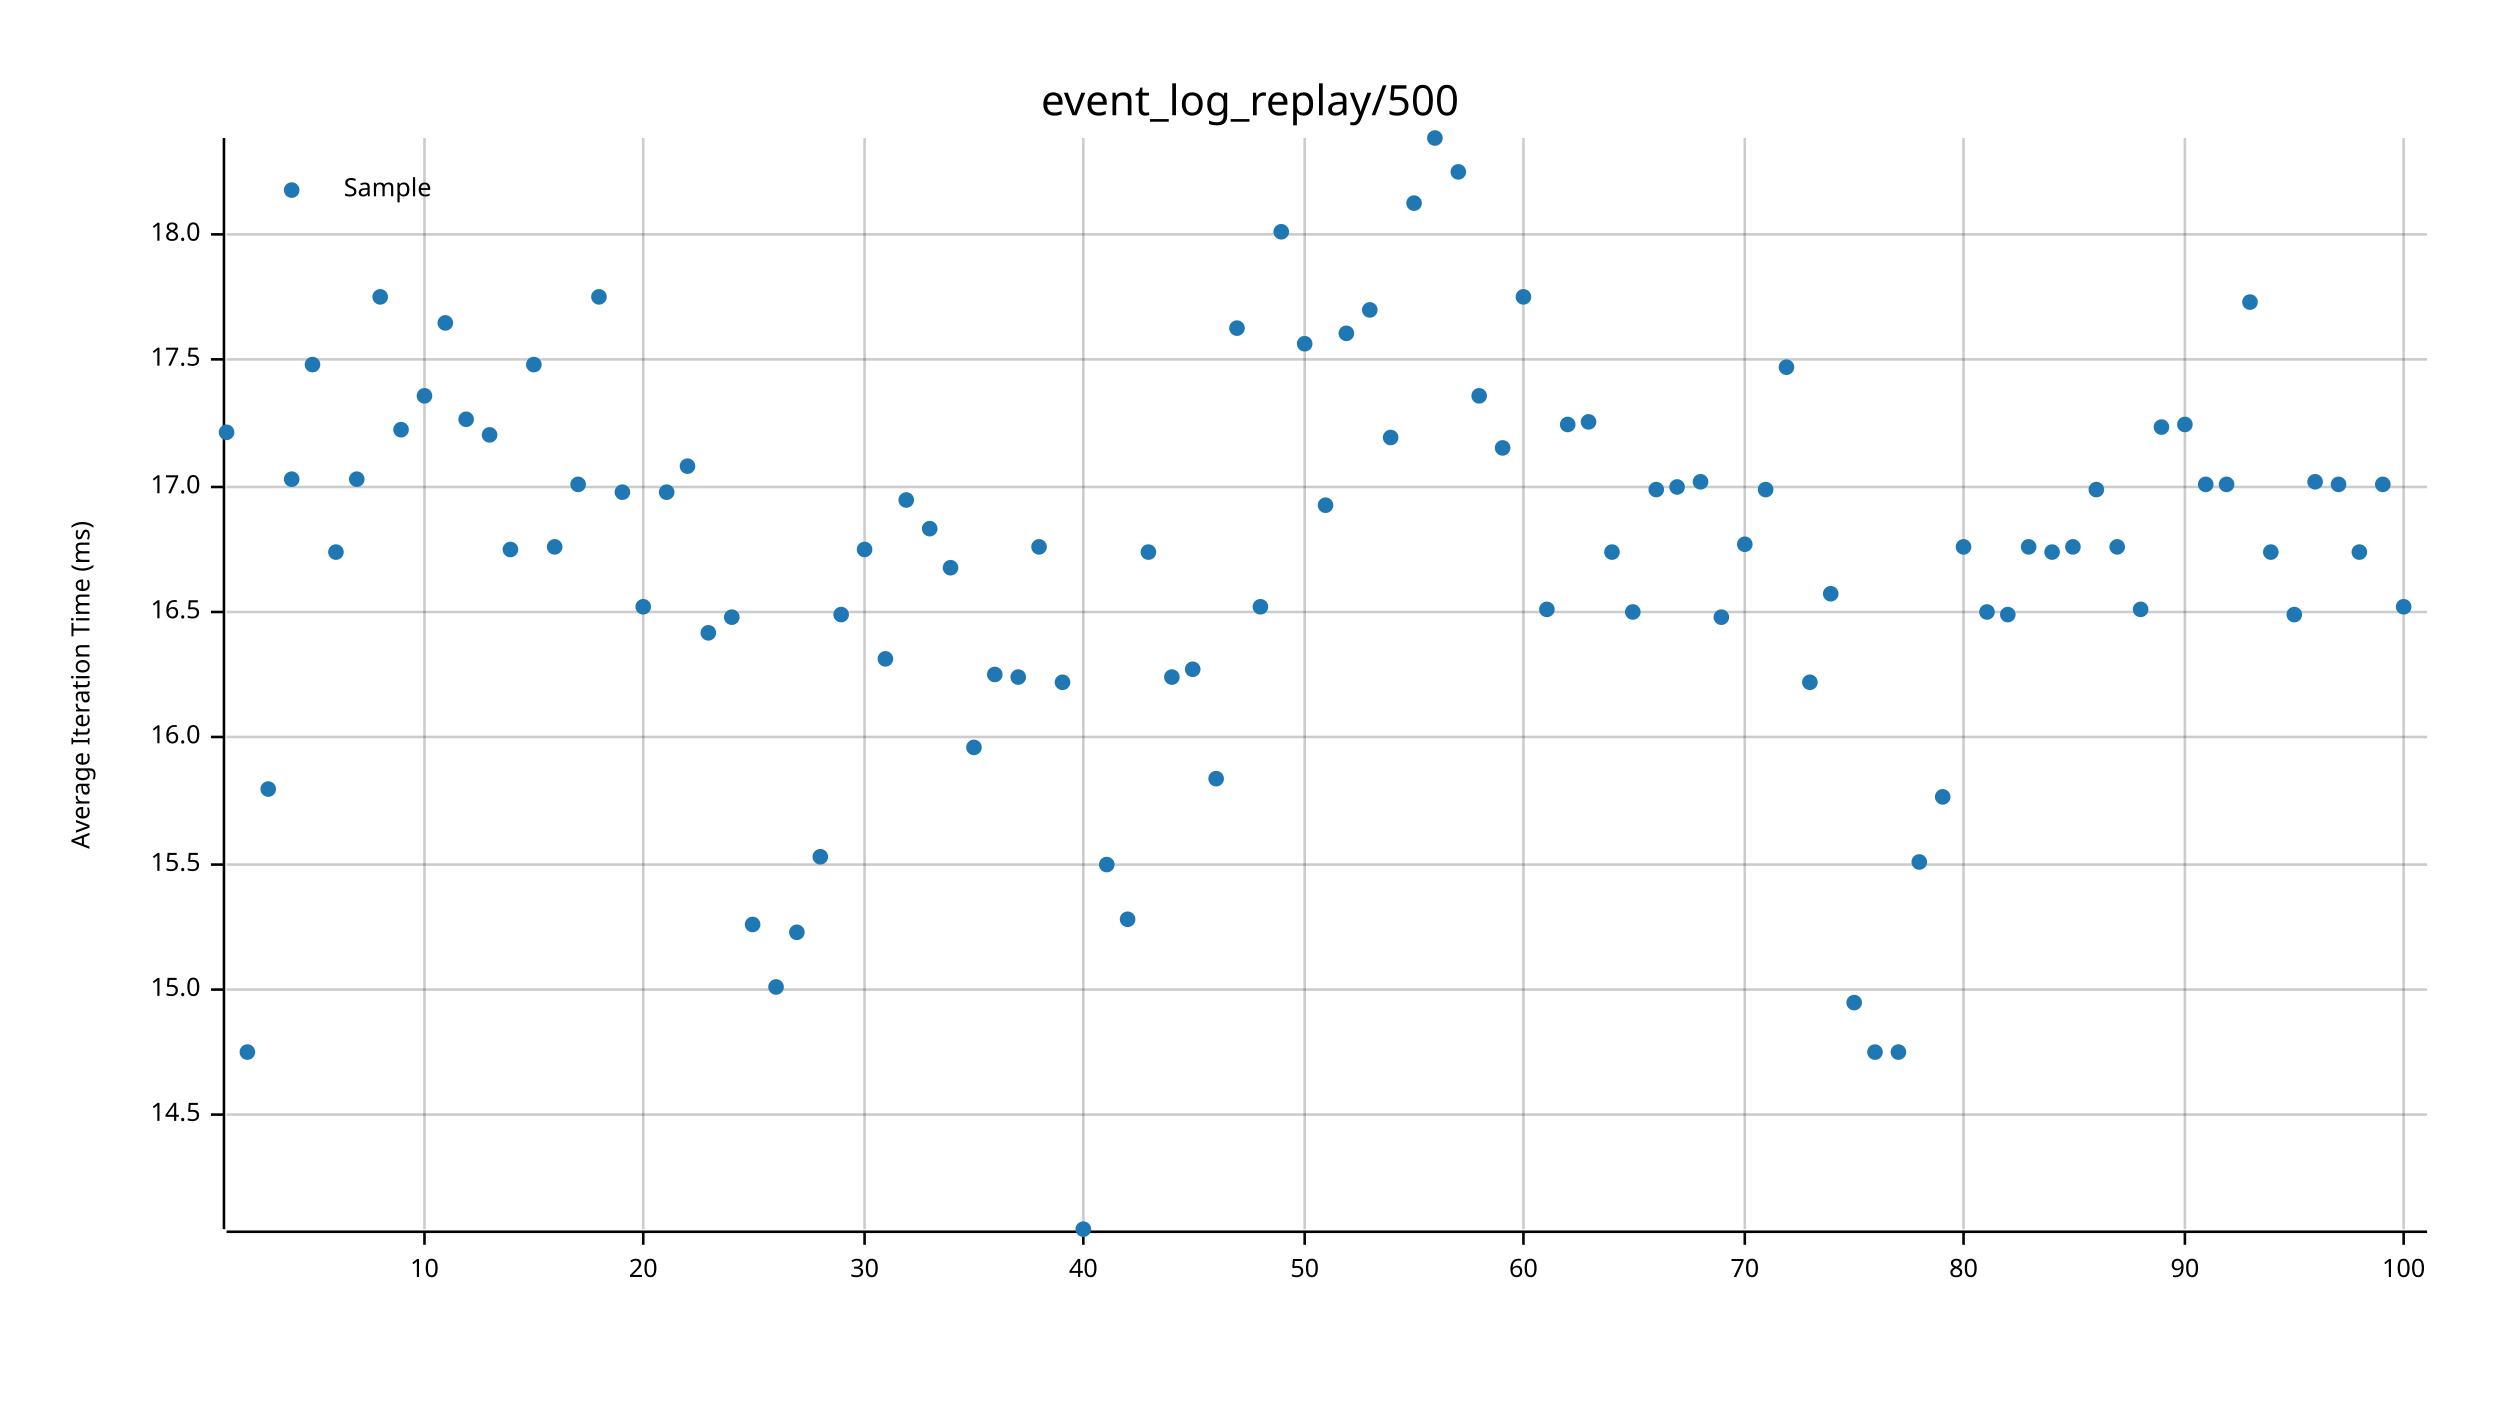
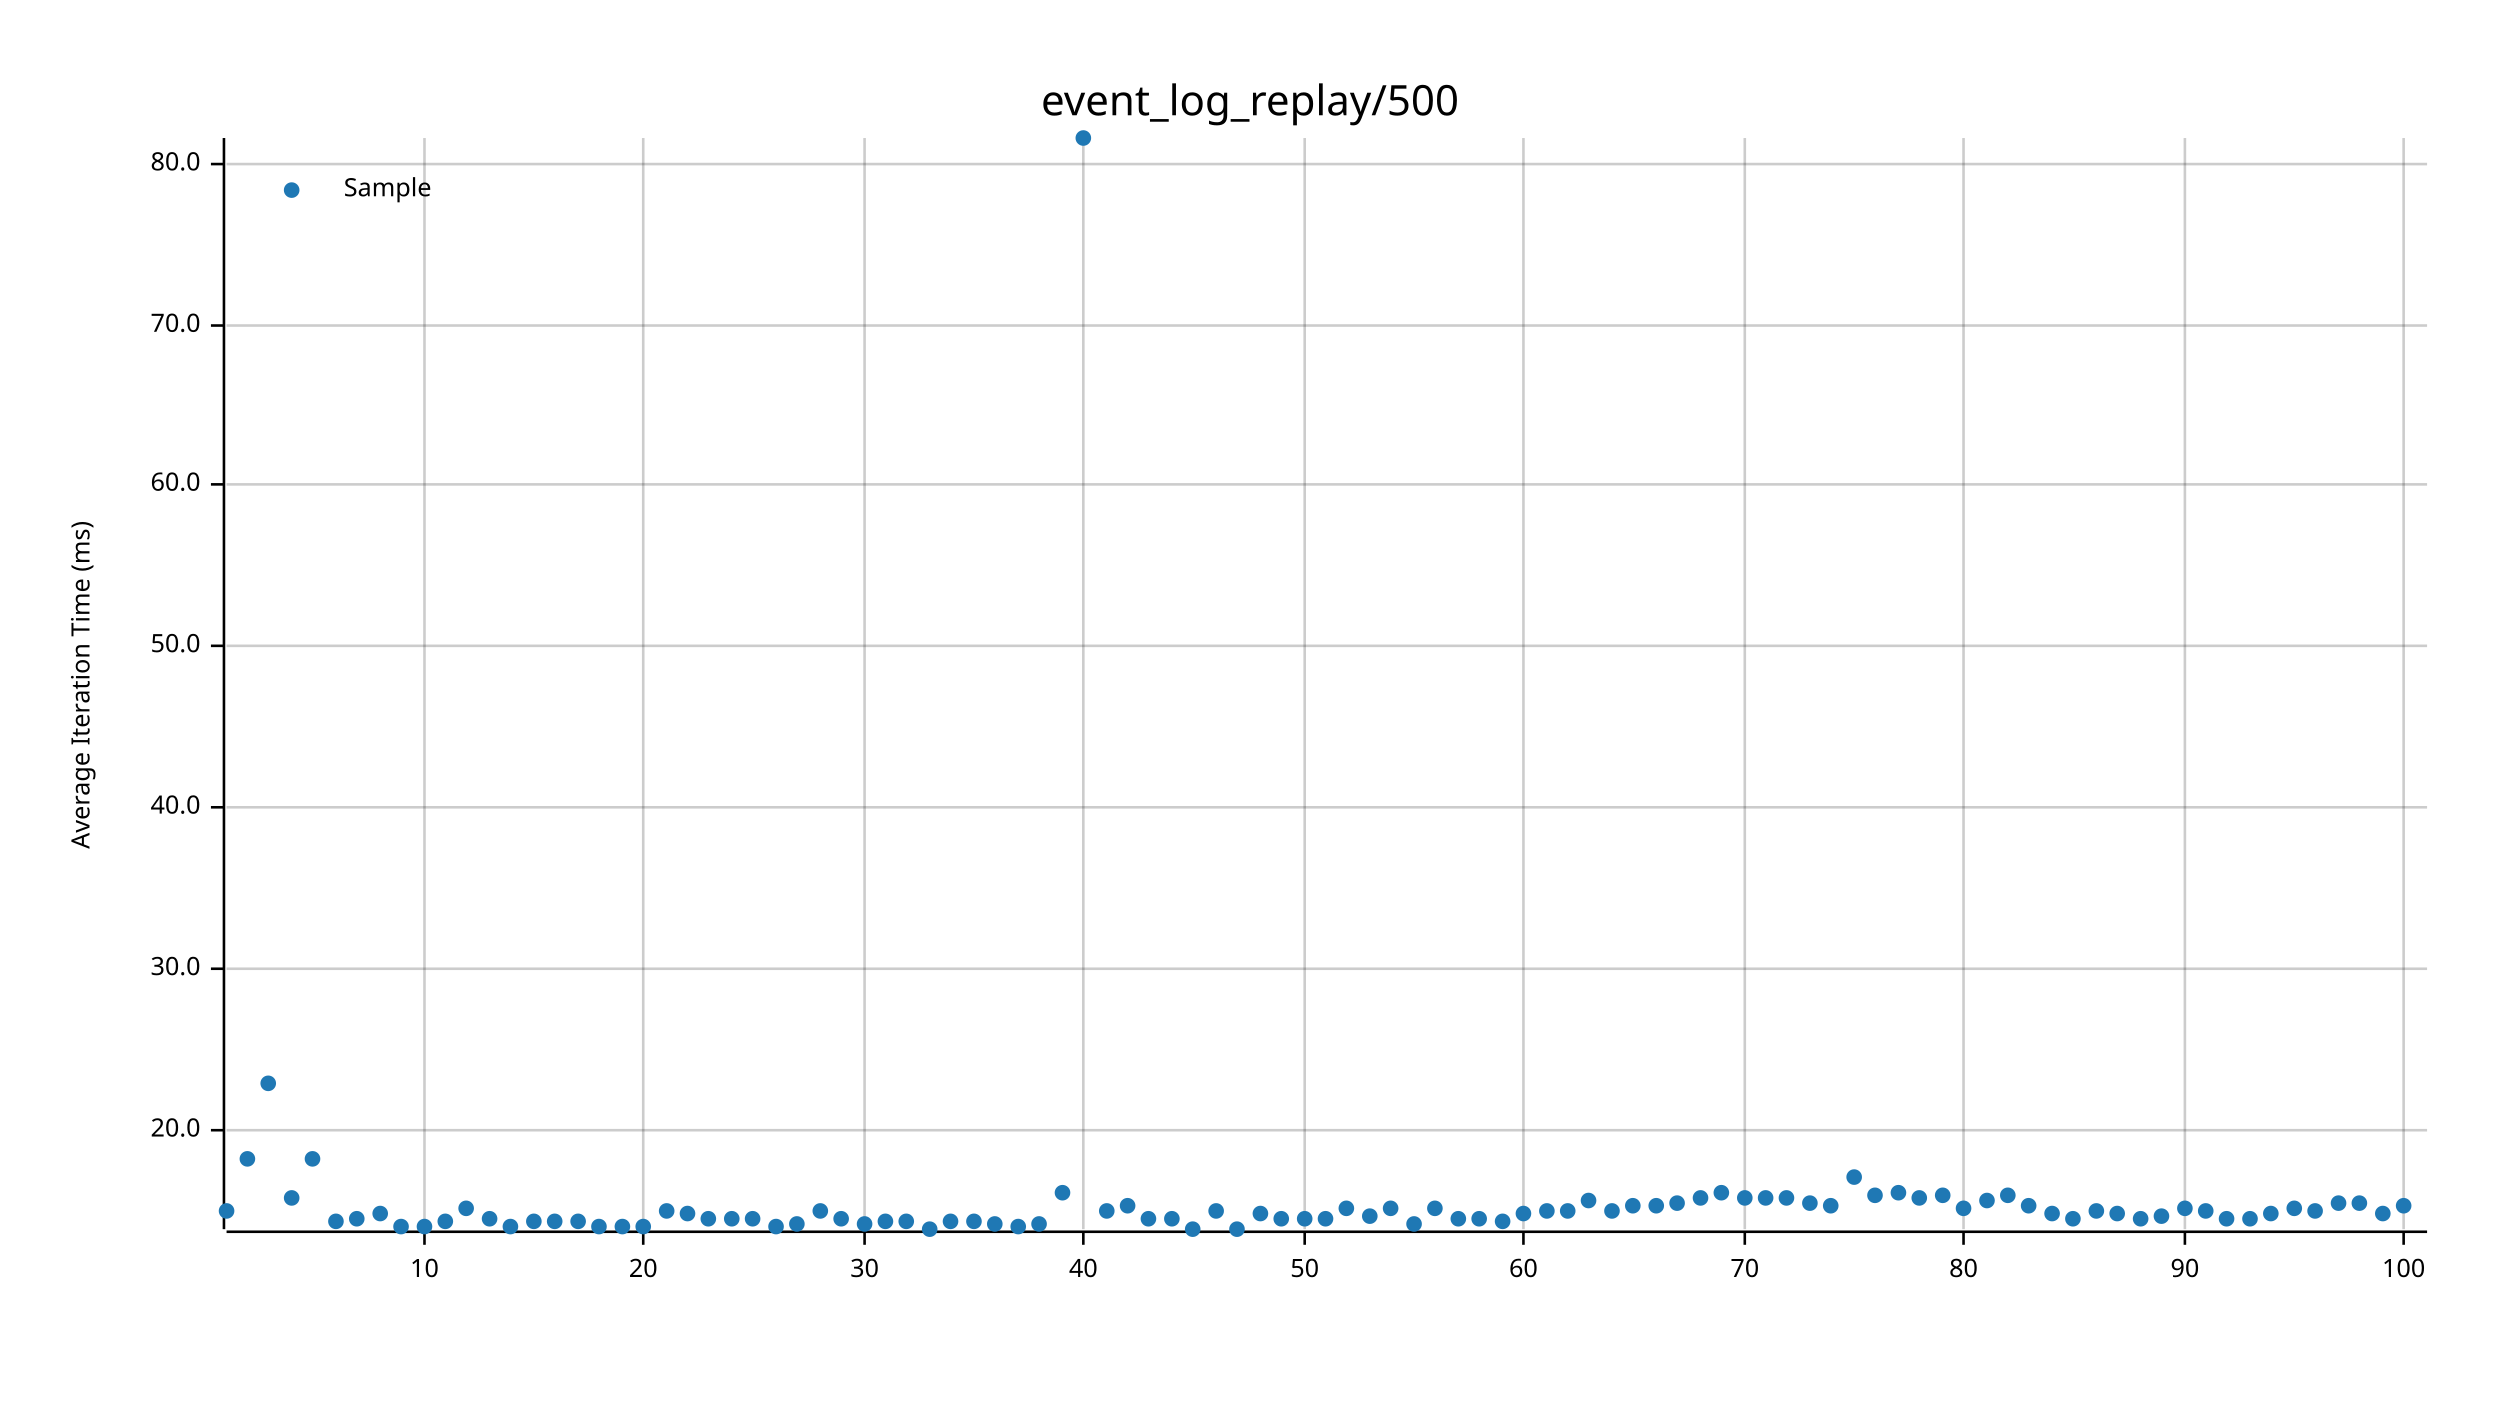
<svg xmlns="http://www.w3.org/2000/svg" width="960" height="540" viewBox="0 0 960 540">
  <text x="480" y="32" dy="0.76em" text-anchor="middle" font-family="sans-serif" font-size="16.129" opacity="1" fill="#000000">
event_log_replay/500
</text>
  <text x="27" y="263" dy="0.76em" text-anchor="middle" font-family="sans-serif" font-size="9.677" opacity="1" fill="#000000" transform="rotate(270, 27, 263)">
Average Iteration Time (ms)
</text>
  <line opacity="0.2" stroke="#000000" stroke-width="1" x1="163" y1="472" x2="163" y2="53" />
  <line opacity="0.2" stroke="#000000" stroke-width="1" x1="247" y1="472" x2="247" y2="53" />
  <line opacity="0.2" stroke="#000000" stroke-width="1" x1="332" y1="472" x2="332" y2="53" />
  <line opacity="0.2" stroke="#000000" stroke-width="1" x1="416" y1="472" x2="416" y2="53" />
  <line opacity="0.2" stroke="#000000" stroke-width="1" x1="501" y1="472" x2="501" y2="53" />
  <line opacity="0.2" stroke="#000000" stroke-width="1" x1="585" y1="472" x2="585" y2="53" />
  <line opacity="0.2" stroke="#000000" stroke-width="1" x1="670" y1="472" x2="670" y2="53" />
  <line opacity="0.2" stroke="#000000" stroke-width="1" x1="754" y1="472" x2="754" y2="53" />
  <line opacity="0.2" stroke="#000000" stroke-width="1" x1="839" y1="472" x2="839" y2="53" />
  <line opacity="0.2" stroke="#000000" stroke-width="1" x1="923" y1="472" x2="923" y2="53" />
-   <line opacity="0.2" stroke="#000000" stroke-width="1" x1="87" y1="428" x2="932" y2="428" />
-   <line opacity="0.2" stroke="#000000" stroke-width="1" x1="87" y1="380" x2="932" y2="380" />
-   <line opacity="0.2" stroke="#000000" stroke-width="1" x1="87" y1="332" x2="932" y2="332" />
-   <line opacity="0.2" stroke="#000000" stroke-width="1" x1="87" y1="283" x2="932" y2="283" />
-   <line opacity="0.2" stroke="#000000" stroke-width="1" x1="87" y1="235" x2="932" y2="235" />
-   <line opacity="0.2" stroke="#000000" stroke-width="1" x1="87" y1="187" x2="932" y2="187" />
-   <line opacity="0.2" stroke="#000000" stroke-width="1" x1="87" y1="138" x2="932" y2="138" />
-   <line opacity="0.2" stroke="#000000" stroke-width="1" x1="87" y1="90" x2="932" y2="90" />
+   <line opacity="0.2" stroke="#000000" stroke-width="1" x1="87" y1="434" x2="932" y2="434" />
+   <line opacity="0.2" stroke="#000000" stroke-width="1" x1="87" y1="372" x2="932" y2="372" />
+   <line opacity="0.2" stroke="#000000" stroke-width="1" x1="87" y1="310" x2="932" y2="310" />
+   <line opacity="0.2" stroke="#000000" stroke-width="1" x1="87" y1="248" x2="932" y2="248" />
+   <line opacity="0.2" stroke="#000000" stroke-width="1" x1="87" y1="186" x2="932" y2="186" />
+   <line opacity="0.2" stroke="#000000" stroke-width="1" x1="87" y1="125" x2="932" y2="125" />
+   <line opacity="0.2" stroke="#000000" stroke-width="1" x1="87" y1="63" x2="932" y2="63" />
  <polyline fill="none" opacity="1" stroke="#000000" stroke-width="1" points="86,53 86,472 " />
-   <text x="77" y="428" dy="0.5ex" text-anchor="end" font-family="sans-serif" font-size="9.677" opacity="1" fill="#000000">
- 14.5
+   <text x="77" y="434" dy="0.5ex" text-anchor="end" font-family="sans-serif" font-size="9.677" opacity="1" fill="#000000">
+ 20.0
</text>
-   <polyline fill="none" opacity="1" stroke="#000000" stroke-width="1" points="81,428 86,428 " />
-   <text x="77" y="380" dy="0.5ex" text-anchor="end" font-family="sans-serif" font-size="9.677" opacity="1" fill="#000000">
- 15.0
+   <polyline fill="none" opacity="1" stroke="#000000" stroke-width="1" points="81,434 86,434 " />
+   <text x="77" y="372" dy="0.5ex" text-anchor="end" font-family="sans-serif" font-size="9.677" opacity="1" fill="#000000">
+ 30.0
</text>
-   <polyline fill="none" opacity="1" stroke="#000000" stroke-width="1" points="81,380 86,380 " />
-   <text x="77" y="332" dy="0.5ex" text-anchor="end" font-family="sans-serif" font-size="9.677" opacity="1" fill="#000000">
- 15.5
+   <polyline fill="none" opacity="1" stroke="#000000" stroke-width="1" points="81,372 86,372 " />
+   <text x="77" y="310" dy="0.5ex" text-anchor="end" font-family="sans-serif" font-size="9.677" opacity="1" fill="#000000">
+ 40.0
</text>
-   <polyline fill="none" opacity="1" stroke="#000000" stroke-width="1" points="81,332 86,332 " />
-   <text x="77" y="283" dy="0.5ex" text-anchor="end" font-family="sans-serif" font-size="9.677" opacity="1" fill="#000000">
- 16.0
+   <polyline fill="none" opacity="1" stroke="#000000" stroke-width="1" points="81,310 86,310 " />
+   <text x="77" y="248" dy="0.5ex" text-anchor="end" font-family="sans-serif" font-size="9.677" opacity="1" fill="#000000">
+ 50.0
</text>
-   <polyline fill="none" opacity="1" stroke="#000000" stroke-width="1" points="81,283 86,283 " />
-   <text x="77" y="235" dy="0.5ex" text-anchor="end" font-family="sans-serif" font-size="9.677" opacity="1" fill="#000000">
- 16.5
+   <polyline fill="none" opacity="1" stroke="#000000" stroke-width="1" points="81,248 86,248 " />
+   <text x="77" y="186" dy="0.5ex" text-anchor="end" font-family="sans-serif" font-size="9.677" opacity="1" fill="#000000">
+ 60.0
</text>
-   <polyline fill="none" opacity="1" stroke="#000000" stroke-width="1" points="81,235 86,235 " />
-   <text x="77" y="187" dy="0.5ex" text-anchor="end" font-family="sans-serif" font-size="9.677" opacity="1" fill="#000000">
- 17.0
+   <polyline fill="none" opacity="1" stroke="#000000" stroke-width="1" points="81,186 86,186 " />
+   <text x="77" y="125" dy="0.5ex" text-anchor="end" font-family="sans-serif" font-size="9.677" opacity="1" fill="#000000">
+ 70.0
</text>
-   <polyline fill="none" opacity="1" stroke="#000000" stroke-width="1" points="81,187 86,187 " />
-   <text x="77" y="138" dy="0.5ex" text-anchor="end" font-family="sans-serif" font-size="9.677" opacity="1" fill="#000000">
- 17.5
+   <polyline fill="none" opacity="1" stroke="#000000" stroke-width="1" points="81,125 86,125 " />
+   <text x="77" y="63" dy="0.5ex" text-anchor="end" font-family="sans-serif" font-size="9.677" opacity="1" fill="#000000">
+ 80.0
</text>
-   <polyline fill="none" opacity="1" stroke="#000000" stroke-width="1" points="81,138 86,138 " />
-   <text x="77" y="90" dy="0.5ex" text-anchor="end" font-family="sans-serif" font-size="9.677" opacity="1" fill="#000000">
- 18.0
- </text>
-   <polyline fill="none" opacity="1" stroke="#000000" stroke-width="1" points="81,90 86,90 " />
+   <polyline fill="none" opacity="1" stroke="#000000" stroke-width="1" points="81,63 86,63 " />
  <polyline fill="none" opacity="1" stroke="#000000" stroke-width="1" points="87,473 932,473 " />
  <text x="163" y="483" dy="0.76em" text-anchor="middle" font-family="sans-serif" font-size="9.677" opacity="1" fill="#000000">
10
</text>
  <polyline fill="none" opacity="1" stroke="#000000" stroke-width="1" points="163,473 163,478 " />
  <text x="247" y="483" dy="0.76em" text-anchor="middle" font-family="sans-serif" font-size="9.677" opacity="1" fill="#000000">
20
</text>
  <polyline fill="none" opacity="1" stroke="#000000" stroke-width="1" points="247,473 247,478 " />
  <text x="332" y="483" dy="0.76em" text-anchor="middle" font-family="sans-serif" font-size="9.677" opacity="1" fill="#000000">
30
</text>
  <polyline fill="none" opacity="1" stroke="#000000" stroke-width="1" points="332,473 332,478 " />
  <text x="416" y="483" dy="0.76em" text-anchor="middle" font-family="sans-serif" font-size="9.677" opacity="1" fill="#000000">
40
</text>
  <polyline fill="none" opacity="1" stroke="#000000" stroke-width="1" points="416,473 416,478 " />
  <text x="501" y="483" dy="0.76em" text-anchor="middle" font-family="sans-serif" font-size="9.677" opacity="1" fill="#000000">
50
</text>
  <polyline fill="none" opacity="1" stroke="#000000" stroke-width="1" points="501,473 501,478 " />
  <text x="585" y="483" dy="0.76em" text-anchor="middle" font-family="sans-serif" font-size="9.677" opacity="1" fill="#000000">
60
</text>
  <polyline fill="none" opacity="1" stroke="#000000" stroke-width="1" points="585,473 585,478 " />
  <text x="670" y="483" dy="0.76em" text-anchor="middle" font-family="sans-serif" font-size="9.677" opacity="1" fill="#000000">
70
</text>
  <polyline fill="none" opacity="1" stroke="#000000" stroke-width="1" points="670,473 670,478 " />
  <text x="754" y="483" dy="0.76em" text-anchor="middle" font-family="sans-serif" font-size="9.677" opacity="1" fill="#000000">
80
</text>
  <polyline fill="none" opacity="1" stroke="#000000" stroke-width="1" points="754,473 754,478 " />
  <text x="839" y="483" dy="0.76em" text-anchor="middle" font-family="sans-serif" font-size="9.677" opacity="1" fill="#000000">
90
</text>
  <polyline fill="none" opacity="1" stroke="#000000" stroke-width="1" points="839,473 839,478 " />
  <text x="923" y="483" dy="0.76em" text-anchor="middle" font-family="sans-serif" font-size="9.677" opacity="1" fill="#000000">
100
</text>
  <polyline fill="none" opacity="1" stroke="#000000" stroke-width="1" points="923,473 923,478 " />
-   <circle cx="87" cy="166" r="3" opacity="1" fill="#1F78B4" stroke="none" stroke-width="1" />
-   <circle cx="95" cy="404" r="3" opacity="1" fill="#1F78B4" stroke="none" stroke-width="1" />
-   <circle cx="103" cy="303" r="3" opacity="1" fill="#1F78B4" stroke="none" stroke-width="1" />
-   <circle cx="112" cy="184" r="3" opacity="1" fill="#1F78B4" stroke="none" stroke-width="1" />
-   <circle cx="120" cy="140" r="3" opacity="1" fill="#1F78B4" stroke="none" stroke-width="1" />
-   <circle cx="129" cy="212" r="3" opacity="1" fill="#1F78B4" stroke="none" stroke-width="1" />
-   <circle cx="137" cy="184" r="3" opacity="1" fill="#1F78B4" stroke="none" stroke-width="1" />
-   <circle cx="146" cy="114" r="3" opacity="1" fill="#1F78B4" stroke="none" stroke-width="1" />
-   <circle cx="154" cy="165" r="3" opacity="1" fill="#1F78B4" stroke="none" stroke-width="1" />
-   <circle cx="163" cy="152" r="3" opacity="1" fill="#1F78B4" stroke="none" stroke-width="1" />
-   <circle cx="171" cy="124" r="3" opacity="1" fill="#1F78B4" stroke="none" stroke-width="1" />
-   <circle cx="179" cy="161" r="3" opacity="1" fill="#1F78B4" stroke="none" stroke-width="1" />
-   <circle cx="188" cy="167" r="3" opacity="1" fill="#1F78B4" stroke="none" stroke-width="1" />
-   <circle cx="196" cy="211" r="3" opacity="1" fill="#1F78B4" stroke="none" stroke-width="1" />
-   <circle cx="205" cy="140" r="3" opacity="1" fill="#1F78B4" stroke="none" stroke-width="1" />
-   <circle cx="213" cy="210" r="3" opacity="1" fill="#1F78B4" stroke="none" stroke-width="1" />
-   <circle cx="222" cy="186" r="3" opacity="1" fill="#1F78B4" stroke="none" stroke-width="1" />
-   <circle cx="230" cy="114" r="3" opacity="1" fill="#1F78B4" stroke="none" stroke-width="1" />
-   <circle cx="239" cy="189" r="3" opacity="1" fill="#1F78B4" stroke="none" stroke-width="1" />
-   <circle cx="247" cy="233" r="3" opacity="1" fill="#1F78B4" stroke="none" stroke-width="1" />
-   <circle cx="256" cy="189" r="3" opacity="1" fill="#1F78B4" stroke="none" stroke-width="1" />
-   <circle cx="264" cy="179" r="3" opacity="1" fill="#1F78B4" stroke="none" stroke-width="1" />
-   <circle cx="272" cy="243" r="3" opacity="1" fill="#1F78B4" stroke="none" stroke-width="1" />
-   <circle cx="281" cy="237" r="3" opacity="1" fill="#1F78B4" stroke="none" stroke-width="1" />
-   <circle cx="289" cy="355" r="3" opacity="1" fill="#1F78B4" stroke="none" stroke-width="1" />
-   <circle cx="298" cy="379" r="3" opacity="1" fill="#1F78B4" stroke="none" stroke-width="1" />
-   <circle cx="306" cy="358" r="3" opacity="1" fill="#1F78B4" stroke="none" stroke-width="1" />
-   <circle cx="315" cy="329" r="3" opacity="1" fill="#1F78B4" stroke="none" stroke-width="1" />
-   <circle cx="323" cy="236" r="3" opacity="1" fill="#1F78B4" stroke="none" stroke-width="1" />
-   <circle cx="332" cy="211" r="3" opacity="1" fill="#1F78B4" stroke="none" stroke-width="1" />
-   <circle cx="340" cy="253" r="3" opacity="1" fill="#1F78B4" stroke="none" stroke-width="1" />
-   <circle cx="348" cy="192" r="3" opacity="1" fill="#1F78B4" stroke="none" stroke-width="1" />
-   <circle cx="357" cy="203" r="3" opacity="1" fill="#1F78B4" stroke="none" stroke-width="1" />
-   <circle cx="365" cy="218" r="3" opacity="1" fill="#1F78B4" stroke="none" stroke-width="1" />
-   <circle cx="374" cy="287" r="3" opacity="1" fill="#1F78B4" stroke="none" stroke-width="1" />
-   <circle cx="382" cy="259" r="3" opacity="1" fill="#1F78B4" stroke="none" stroke-width="1" />
-   <circle cx="391" cy="260" r="3" opacity="1" fill="#1F78B4" stroke="none" stroke-width="1" />
-   <circle cx="399" cy="210" r="3" opacity="1" fill="#1F78B4" stroke="none" stroke-width="1" />
-   <circle cx="408" cy="262" r="3" opacity="1" fill="#1F78B4" stroke="none" stroke-width="1" />
-   <circle cx="416" cy="472" r="3" opacity="1" fill="#1F78B4" stroke="none" stroke-width="1" />
-   <circle cx="425" cy="332" r="3" opacity="1" fill="#1F78B4" stroke="none" stroke-width="1" />
-   <circle cx="433" cy="353" r="3" opacity="1" fill="#1F78B4" stroke="none" stroke-width="1" />
-   <circle cx="441" cy="212" r="3" opacity="1" fill="#1F78B4" stroke="none" stroke-width="1" />
-   <circle cx="450" cy="260" r="3" opacity="1" fill="#1F78B4" stroke="none" stroke-width="1" />
-   <circle cx="458" cy="257" r="3" opacity="1" fill="#1F78B4" stroke="none" stroke-width="1" />
-   <circle cx="467" cy="299" r="3" opacity="1" fill="#1F78B4" stroke="none" stroke-width="1" />
-   <circle cx="475" cy="126" r="3" opacity="1" fill="#1F78B4" stroke="none" stroke-width="1" />
-   <circle cx="484" cy="233" r="3" opacity="1" fill="#1F78B4" stroke="none" stroke-width="1" />
-   <circle cx="492" cy="89" r="3" opacity="1" fill="#1F78B4" stroke="none" stroke-width="1" />
-   <circle cx="501" cy="132" r="3" opacity="1" fill="#1F78B4" stroke="none" stroke-width="1" />
-   <circle cx="509" cy="194" r="3" opacity="1" fill="#1F78B4" stroke="none" stroke-width="1" />
-   <circle cx="517" cy="128" r="3" opacity="1" fill="#1F78B4" stroke="none" stroke-width="1" />
-   <circle cx="526" cy="119" r="3" opacity="1" fill="#1F78B4" stroke="none" stroke-width="1" />
-   <circle cx="534" cy="168" r="3" opacity="1" fill="#1F78B4" stroke="none" stroke-width="1" />
-   <circle cx="543" cy="78" r="3" opacity="1" fill="#1F78B4" stroke="none" stroke-width="1" />
-   <circle cx="551" cy="53" r="3" opacity="1" fill="#1F78B4" stroke="none" stroke-width="1" />
-   <circle cx="560" cy="66" r="3" opacity="1" fill="#1F78B4" stroke="none" stroke-width="1" />
-   <circle cx="568" cy="152" r="3" opacity="1" fill="#1F78B4" stroke="none" stroke-width="1" />
-   <circle cx="577" cy="172" r="3" opacity="1" fill="#1F78B4" stroke="none" stroke-width="1" />
-   <circle cx="585" cy="114" r="3" opacity="1" fill="#1F78B4" stroke="none" stroke-width="1" />
-   <circle cx="594" cy="234" r="3" opacity="1" fill="#1F78B4" stroke="none" stroke-width="1" />
-   <circle cx="602" cy="163" r="3" opacity="1" fill="#1F78B4" stroke="none" stroke-width="1" />
-   <circle cx="610" cy="162" r="3" opacity="1" fill="#1F78B4" stroke="none" stroke-width="1" />
-   <circle cx="619" cy="212" r="3" opacity="1" fill="#1F78B4" stroke="none" stroke-width="1" />
-   <circle cx="627" cy="235" r="3" opacity="1" fill="#1F78B4" stroke="none" stroke-width="1" />
-   <circle cx="636" cy="188" r="3" opacity="1" fill="#1F78B4" stroke="none" stroke-width="1" />
-   <circle cx="644" cy="187" r="3" opacity="1" fill="#1F78B4" stroke="none" stroke-width="1" />
-   <circle cx="653" cy="185" r="3" opacity="1" fill="#1F78B4" stroke="none" stroke-width="1" />
-   <circle cx="661" cy="237" r="3" opacity="1" fill="#1F78B4" stroke="none" stroke-width="1" />
-   <circle cx="670" cy="209" r="3" opacity="1" fill="#1F78B4" stroke="none" stroke-width="1" />
-   <circle cx="678" cy="188" r="3" opacity="1" fill="#1F78B4" stroke="none" stroke-width="1" />
-   <circle cx="686" cy="141" r="3" opacity="1" fill="#1F78B4" stroke="none" stroke-width="1" />
-   <circle cx="695" cy="262" r="3" opacity="1" fill="#1F78B4" stroke="none" stroke-width="1" />
-   <circle cx="703" cy="228" r="3" opacity="1" fill="#1F78B4" stroke="none" stroke-width="1" />
-   <circle cx="712" cy="385" r="3" opacity="1" fill="#1F78B4" stroke="none" stroke-width="1" />
-   <circle cx="720" cy="404" r="3" opacity="1" fill="#1F78B4" stroke="none" stroke-width="1" />
-   <circle cx="729" cy="404" r="3" opacity="1" fill="#1F78B4" stroke="none" stroke-width="1" />
-   <circle cx="737" cy="331" r="3" opacity="1" fill="#1F78B4" stroke="none" stroke-width="1" />
-   <circle cx="746" cy="306" r="3" opacity="1" fill="#1F78B4" stroke="none" stroke-width="1" />
-   <circle cx="754" cy="210" r="3" opacity="1" fill="#1F78B4" stroke="none" stroke-width="1" />
-   <circle cx="763" cy="235" r="3" opacity="1" fill="#1F78B4" stroke="none" stroke-width="1" />
-   <circle cx="771" cy="236" r="3" opacity="1" fill="#1F78B4" stroke="none" stroke-width="1" />
-   <circle cx="779" cy="210" r="3" opacity="1" fill="#1F78B4" stroke="none" stroke-width="1" />
-   <circle cx="788" cy="212" r="3" opacity="1" fill="#1F78B4" stroke="none" stroke-width="1" />
-   <circle cx="796" cy="210" r="3" opacity="1" fill="#1F78B4" stroke="none" stroke-width="1" />
-   <circle cx="805" cy="188" r="3" opacity="1" fill="#1F78B4" stroke="none" stroke-width="1" />
-   <circle cx="813" cy="210" r="3" opacity="1" fill="#1F78B4" stroke="none" stroke-width="1" />
-   <circle cx="822" cy="234" r="3" opacity="1" fill="#1F78B4" stroke="none" stroke-width="1" />
-   <circle cx="830" cy="164" r="3" opacity="1" fill="#1F78B4" stroke="none" stroke-width="1" />
-   <circle cx="839" cy="163" r="3" opacity="1" fill="#1F78B4" stroke="none" stroke-width="1" />
-   <circle cx="847" cy="186" r="3" opacity="1" fill="#1F78B4" stroke="none" stroke-width="1" />
-   <circle cx="855" cy="186" r="3" opacity="1" fill="#1F78B4" stroke="none" stroke-width="1" />
-   <circle cx="864" cy="116" r="3" opacity="1" fill="#1F78B4" stroke="none" stroke-width="1" />
-   <circle cx="872" cy="212" r="3" opacity="1" fill="#1F78B4" stroke="none" stroke-width="1" />
-   <circle cx="881" cy="236" r="3" opacity="1" fill="#1F78B4" stroke="none" stroke-width="1" />
-   <circle cx="889" cy="185" r="3" opacity="1" fill="#1F78B4" stroke="none" stroke-width="1" />
-   <circle cx="898" cy="186" r="3" opacity="1" fill="#1F78B4" stroke="none" stroke-width="1" />
-   <circle cx="906" cy="212" r="3" opacity="1" fill="#1F78B4" stroke="none" stroke-width="1" />
-   <circle cx="915" cy="186" r="3" opacity="1" fill="#1F78B4" stroke="none" stroke-width="1" />
-   <circle cx="923" cy="233" r="3" opacity="1" fill="#1F78B4" stroke="none" stroke-width="1" />
+   <circle cx="87" cy="465" r="3" opacity="1" fill="#1F78B4" stroke="none" stroke-width="1" />
+   <circle cx="95" cy="445" r="3" opacity="1" fill="#1F78B4" stroke="none" stroke-width="1" />
+   <circle cx="103" cy="416" r="3" opacity="1" fill="#1F78B4" stroke="none" stroke-width="1" />
+   <circle cx="112" cy="460" r="3" opacity="1" fill="#1F78B4" stroke="none" stroke-width="1" />
+   <circle cx="120" cy="445" r="3" opacity="1" fill="#1F78B4" stroke="none" stroke-width="1" />
+   <circle cx="129" cy="469" r="3" opacity="1" fill="#1F78B4" stroke="none" stroke-width="1" />
+   <circle cx="137" cy="468" r="3" opacity="1" fill="#1F78B4" stroke="none" stroke-width="1" />
+   <circle cx="146" cy="466" r="3" opacity="1" fill="#1F78B4" stroke="none" stroke-width="1" />
+   <circle cx="154" cy="471" r="3" opacity="1" fill="#1F78B4" stroke="none" stroke-width="1" />
+   <circle cx="163" cy="471" r="3" opacity="1" fill="#1F78B4" stroke="none" stroke-width="1" />
+   <circle cx="171" cy="469" r="3" opacity="1" fill="#1F78B4" stroke="none" stroke-width="1" />
+   <circle cx="179" cy="464" r="3" opacity="1" fill="#1F78B4" stroke="none" stroke-width="1" />
+   <circle cx="188" cy="468" r="3" opacity="1" fill="#1F78B4" stroke="none" stroke-width="1" />
+   <circle cx="196" cy="471" r="3" opacity="1" fill="#1F78B4" stroke="none" stroke-width="1" />
+   <circle cx="205" cy="469" r="3" opacity="1" fill="#1F78B4" stroke="none" stroke-width="1" />
+   <circle cx="213" cy="469" r="3" opacity="1" fill="#1F78B4" stroke="none" stroke-width="1" />
+   <circle cx="222" cy="469" r="3" opacity="1" fill="#1F78B4" stroke="none" stroke-width="1" />
+   <circle cx="230" cy="471" r="3" opacity="1" fill="#1F78B4" stroke="none" stroke-width="1" />
+   <circle cx="239" cy="471" r="3" opacity="1" fill="#1F78B4" stroke="none" stroke-width="1" />
+   <circle cx="247" cy="471" r="3" opacity="1" fill="#1F78B4" stroke="none" stroke-width="1" />
+   <circle cx="256" cy="465" r="3" opacity="1" fill="#1F78B4" stroke="none" stroke-width="1" />
+   <circle cx="264" cy="466" r="3" opacity="1" fill="#1F78B4" stroke="none" stroke-width="1" />
+   <circle cx="272" cy="468" r="3" opacity="1" fill="#1F78B4" stroke="none" stroke-width="1" />
+   <circle cx="281" cy="468" r="3" opacity="1" fill="#1F78B4" stroke="none" stroke-width="1" />
+   <circle cx="289" cy="468" r="3" opacity="1" fill="#1F78B4" stroke="none" stroke-width="1" />
+   <circle cx="298" cy="471" r="3" opacity="1" fill="#1F78B4" stroke="none" stroke-width="1" />
+   <circle cx="306" cy="470" r="3" opacity="1" fill="#1F78B4" stroke="none" stroke-width="1" />
+   <circle cx="315" cy="465" r="3" opacity="1" fill="#1F78B4" stroke="none" stroke-width="1" />
+   <circle cx="323" cy="468" r="3" opacity="1" fill="#1F78B4" stroke="none" stroke-width="1" />
+   <circle cx="332" cy="470" r="3" opacity="1" fill="#1F78B4" stroke="none" stroke-width="1" />
+   <circle cx="340" cy="469" r="3" opacity="1" fill="#1F78B4" stroke="none" stroke-width="1" />
+   <circle cx="348" cy="469" r="3" opacity="1" fill="#1F78B4" stroke="none" stroke-width="1" />
+   <circle cx="357" cy="472" r="3" opacity="1" fill="#1F78B4" stroke="none" stroke-width="1" />
+   <circle cx="365" cy="469" r="3" opacity="1" fill="#1F78B4" stroke="none" stroke-width="1" />
+   <circle cx="374" cy="469" r="3" opacity="1" fill="#1F78B4" stroke="none" stroke-width="1" />
+   <circle cx="382" cy="470" r="3" opacity="1" fill="#1F78B4" stroke="none" stroke-width="1" />
+   <circle cx="391" cy="471" r="3" opacity="1" fill="#1F78B4" stroke="none" stroke-width="1" />
+   <circle cx="399" cy="470" r="3" opacity="1" fill="#1F78B4" stroke="none" stroke-width="1" />
+   <circle cx="408" cy="458" r="3" opacity="1" fill="#1F78B4" stroke="none" stroke-width="1" />
+   <circle cx="416" cy="53" r="3" opacity="1" fill="#1F78B4" stroke="none" stroke-width="1" />
+   <circle cx="425" cy="465" r="3" opacity="1" fill="#1F78B4" stroke="none" stroke-width="1" />
+   <circle cx="433" cy="463" r="3" opacity="1" fill="#1F78B4" stroke="none" stroke-width="1" />
+   <circle cx="441" cy="468" r="3" opacity="1" fill="#1F78B4" stroke="none" stroke-width="1" />
+   <circle cx="450" cy="468" r="3" opacity="1" fill="#1F78B4" stroke="none" stroke-width="1" />
+   <circle cx="458" cy="472" r="3" opacity="1" fill="#1F78B4" stroke="none" stroke-width="1" />
+   <circle cx="467" cy="465" r="3" opacity="1" fill="#1F78B4" stroke="none" stroke-width="1" />
+   <circle cx="475" cy="472" r="3" opacity="1" fill="#1F78B4" stroke="none" stroke-width="1" />
+   <circle cx="484" cy="466" r="3" opacity="1" fill="#1F78B4" stroke="none" stroke-width="1" />
+   <circle cx="492" cy="468" r="3" opacity="1" fill="#1F78B4" stroke="none" stroke-width="1" />
+   <circle cx="501" cy="468" r="3" opacity="1" fill="#1F78B4" stroke="none" stroke-width="1" />
+   <circle cx="509" cy="468" r="3" opacity="1" fill="#1F78B4" stroke="none" stroke-width="1" />
+   <circle cx="517" cy="464" r="3" opacity="1" fill="#1F78B4" stroke="none" stroke-width="1" />
+   <circle cx="526" cy="467" r="3" opacity="1" fill="#1F78B4" stroke="none" stroke-width="1" />
+   <circle cx="534" cy="464" r="3" opacity="1" fill="#1F78B4" stroke="none" stroke-width="1" />
+   <circle cx="543" cy="470" r="3" opacity="1" fill="#1F78B4" stroke="none" stroke-width="1" />
+   <circle cx="551" cy="464" r="3" opacity="1" fill="#1F78B4" stroke="none" stroke-width="1" />
+   <circle cx="560" cy="468" r="3" opacity="1" fill="#1F78B4" stroke="none" stroke-width="1" />
+   <circle cx="568" cy="468" r="3" opacity="1" fill="#1F78B4" stroke="none" stroke-width="1" />
+   <circle cx="577" cy="469" r="3" opacity="1" fill="#1F78B4" stroke="none" stroke-width="1" />
+   <circle cx="585" cy="466" r="3" opacity="1" fill="#1F78B4" stroke="none" stroke-width="1" />
+   <circle cx="594" cy="465" r="3" opacity="1" fill="#1F78B4" stroke="none" stroke-width="1" />
+   <circle cx="602" cy="465" r="3" opacity="1" fill="#1F78B4" stroke="none" stroke-width="1" />
+   <circle cx="610" cy="461" r="3" opacity="1" fill="#1F78B4" stroke="none" stroke-width="1" />
+   <circle cx="619" cy="465" r="3" opacity="1" fill="#1F78B4" stroke="none" stroke-width="1" />
+   <circle cx="627" cy="463" r="3" opacity="1" fill="#1F78B4" stroke="none" stroke-width="1" />
+   <circle cx="636" cy="463" r="3" opacity="1" fill="#1F78B4" stroke="none" stroke-width="1" />
+   <circle cx="644" cy="462" r="3" opacity="1" fill="#1F78B4" stroke="none" stroke-width="1" />
+   <circle cx="653" cy="460" r="3" opacity="1" fill="#1F78B4" stroke="none" stroke-width="1" />
+   <circle cx="661" cy="458" r="3" opacity="1" fill="#1F78B4" stroke="none" stroke-width="1" />
+   <circle cx="670" cy="460" r="3" opacity="1" fill="#1F78B4" stroke="none" stroke-width="1" />
+   <circle cx="678" cy="460" r="3" opacity="1" fill="#1F78B4" stroke="none" stroke-width="1" />
+   <circle cx="686" cy="460" r="3" opacity="1" fill="#1F78B4" stroke="none" stroke-width="1" />
+   <circle cx="695" cy="462" r="3" opacity="1" fill="#1F78B4" stroke="none" stroke-width="1" />
+   <circle cx="703" cy="463" r="3" opacity="1" fill="#1F78B4" stroke="none" stroke-width="1" />
+   <circle cx="712" cy="452" r="3" opacity="1" fill="#1F78B4" stroke="none" stroke-width="1" />
+   <circle cx="720" cy="459" r="3" opacity="1" fill="#1F78B4" stroke="none" stroke-width="1" />
+   <circle cx="729" cy="458" r="3" opacity="1" fill="#1F78B4" stroke="none" stroke-width="1" />
+   <circle cx="737" cy="460" r="3" opacity="1" fill="#1F78B4" stroke="none" stroke-width="1" />
+   <circle cx="746" cy="459" r="3" opacity="1" fill="#1F78B4" stroke="none" stroke-width="1" />
+   <circle cx="754" cy="464" r="3" opacity="1" fill="#1F78B4" stroke="none" stroke-width="1" />
+   <circle cx="763" cy="461" r="3" opacity="1" fill="#1F78B4" stroke="none" stroke-width="1" />
+   <circle cx="771" cy="459" r="3" opacity="1" fill="#1F78B4" stroke="none" stroke-width="1" />
+   <circle cx="779" cy="463" r="3" opacity="1" fill="#1F78B4" stroke="none" stroke-width="1" />
+   <circle cx="788" cy="466" r="3" opacity="1" fill="#1F78B4" stroke="none" stroke-width="1" />
+   <circle cx="796" cy="468" r="3" opacity="1" fill="#1F78B4" stroke="none" stroke-width="1" />
+   <circle cx="805" cy="465" r="3" opacity="1" fill="#1F78B4" stroke="none" stroke-width="1" />
+   <circle cx="813" cy="466" r="3" opacity="1" fill="#1F78B4" stroke="none" stroke-width="1" />
+   <circle cx="822" cy="468" r="3" opacity="1" fill="#1F78B4" stroke="none" stroke-width="1" />
+   <circle cx="830" cy="467" r="3" opacity="1" fill="#1F78B4" stroke="none" stroke-width="1" />
+   <circle cx="839" cy="464" r="3" opacity="1" fill="#1F78B4" stroke="none" stroke-width="1" />
+   <circle cx="847" cy="465" r="3" opacity="1" fill="#1F78B4" stroke="none" stroke-width="1" />
+   <circle cx="855" cy="468" r="3" opacity="1" fill="#1F78B4" stroke="none" stroke-width="1" />
+   <circle cx="864" cy="468" r="3" opacity="1" fill="#1F78B4" stroke="none" stroke-width="1" />
+   <circle cx="872" cy="466" r="3" opacity="1" fill="#1F78B4" stroke="none" stroke-width="1" />
+   <circle cx="881" cy="464" r="3" opacity="1" fill="#1F78B4" stroke="none" stroke-width="1" />
+   <circle cx="889" cy="465" r="3" opacity="1" fill="#1F78B4" stroke="none" stroke-width="1" />
+   <circle cx="898" cy="462" r="3" opacity="1" fill="#1F78B4" stroke="none" stroke-width="1" />
+   <circle cx="906" cy="462" r="3" opacity="1" fill="#1F78B4" stroke="none" stroke-width="1" />
+   <circle cx="915" cy="466" r="3" opacity="1" fill="#1F78B4" stroke="none" stroke-width="1" />
+   <circle cx="923" cy="463" r="3" opacity="1" fill="#1F78B4" stroke="none" stroke-width="1" />
  <text x="132" y="68" dy="0.76em" text-anchor="start" font-family="sans-serif" font-size="9.677" opacity="1" fill="#000000">
Sample
</text>
  <circle cx="112" cy="73" r="3" opacity="1" fill="#1F78B4" stroke="none" stroke-width="1" />
</svg>
